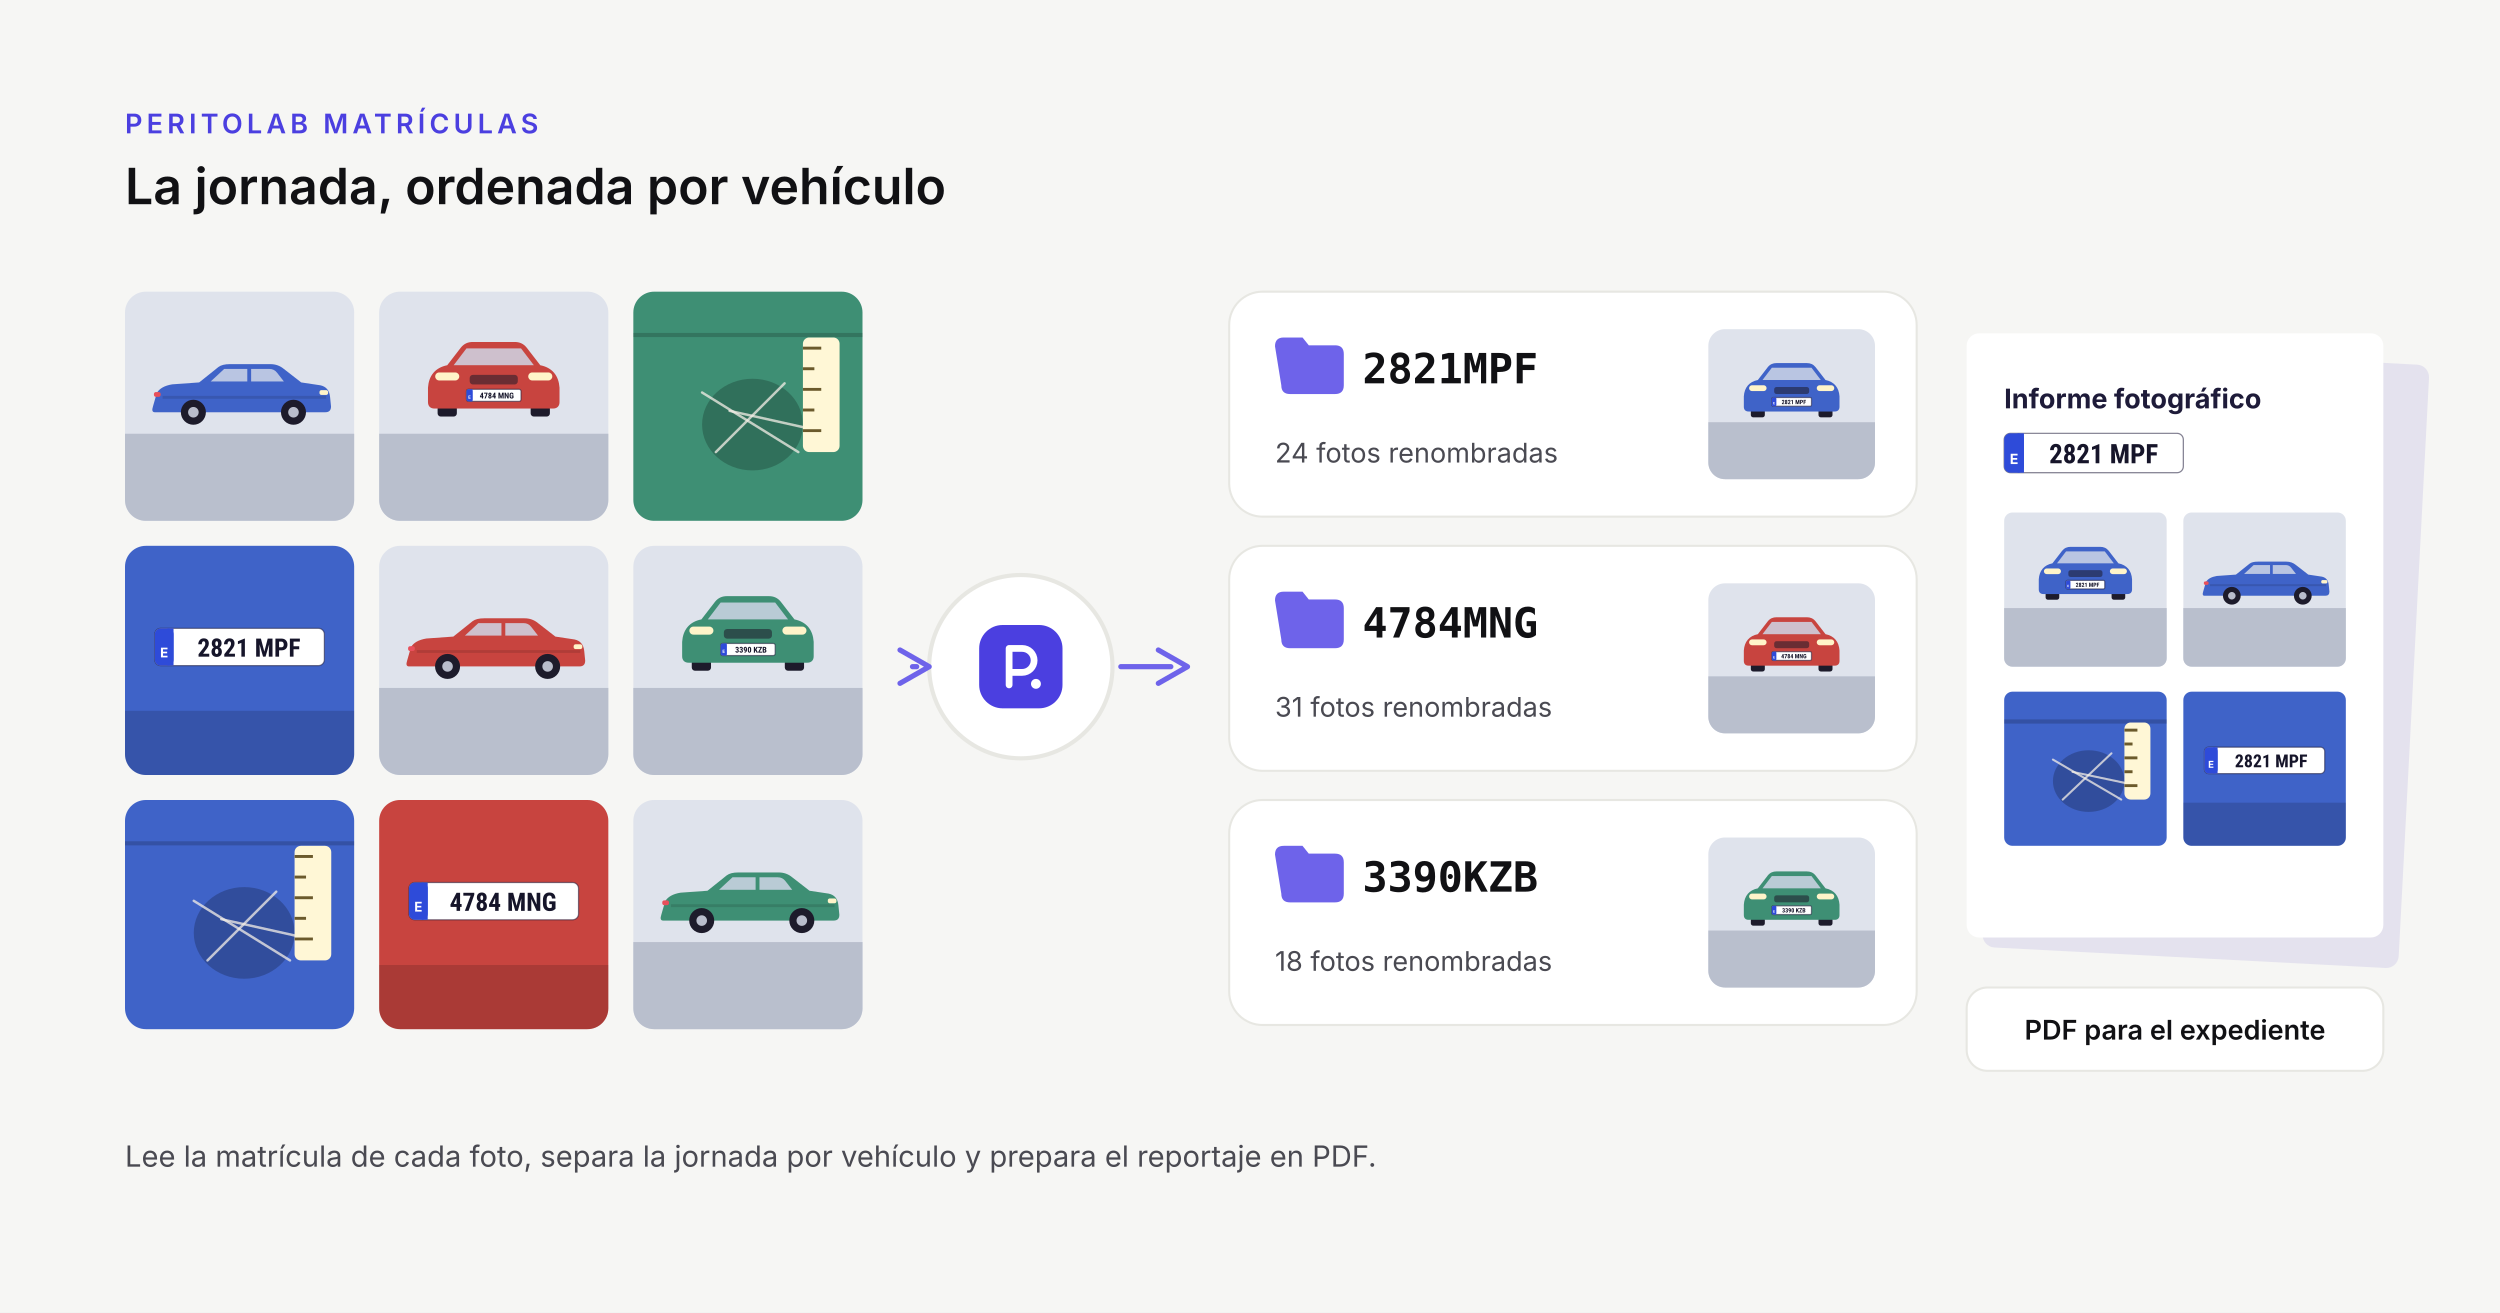
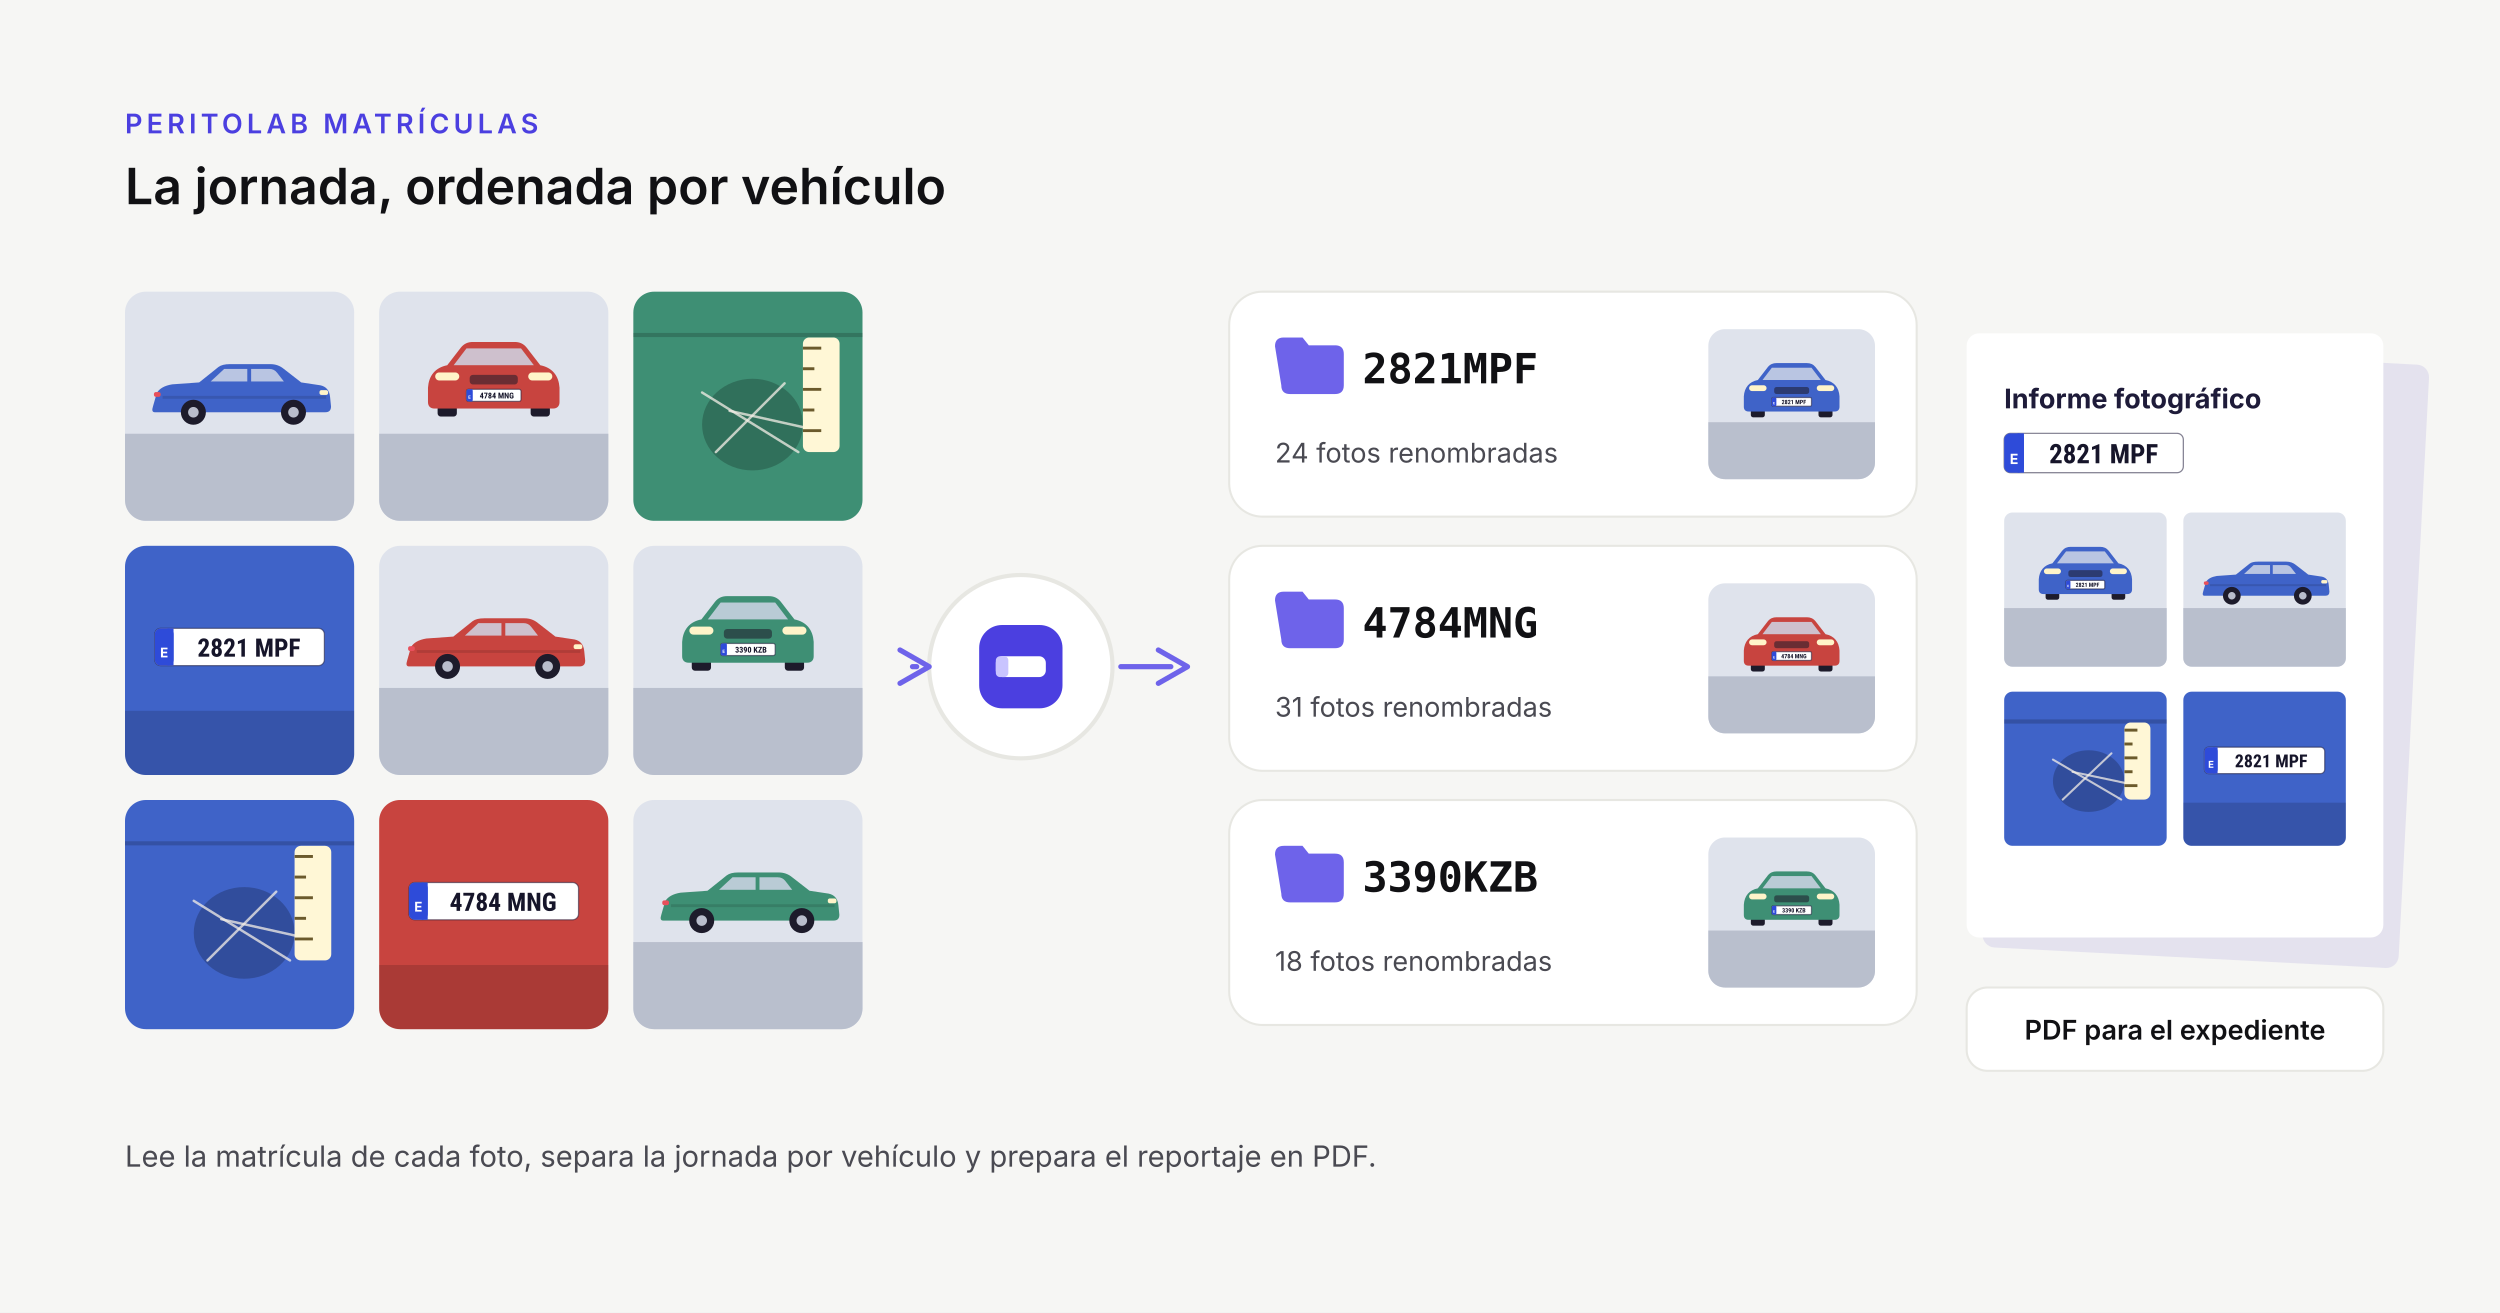
<svg xmlns="http://www.w3.org/2000/svg" viewBox="0 0 1200 630" width="1200" height="630" role="img" aria-labelledby="t">
  <rect x="0" y="0" width="1200" height="630" rx="0" fill="#f6f6f4" />
  <text x="60" y="64" font-family="Segoe UI, Inter, -apple-system, system-ui, sans-serif" font-size="13" font-weight="600" fill="#4b3fe0" text-anchor="start" letter-spacing="2">PERITOLAB MATRÍCULAS</text>
  <text x="60" y="98" font-family="Segoe UI, Inter, -apple-system, system-ui, sans-serif" font-size="24" font-weight="600" fill="#111114" text-anchor="start">La jornada, ordenada por vehículo</text>
  <g>
    <clipPath id="c99453453">
      <rect x="60" y="140" width="110" height="110" rx="10" />
    </clipPath>
    <g clip-path="url(#c99453453)">
      <rect x="60" y="140" width="110" height="110" rx="0" fill="#dfe3ec" />
      <rect x="60" y="208.2" width="110" height="41.8" rx="0" fill="#b9bfcd" />
      <g transform="translate(68.8,169.7) scale(0.462)">
        <path d="M10,55 L14,41 Q18,34 30,32 L58,30 L78,14 Q82,11 90,11 L132,11 Q140,11 146,16 L164,30 L184,33 Q193,35 194,45 L195,55 Q195,61 189,61 L12,61 Q8,61 10,55 Z" fill="#3f63c8" />
        <path d="M84,16 L108,16 L108,29 L70,29 Z M112,16 L131,16 Q136,16 139,20 L146,29 L112,29 Z" fill="#cfd6e6" fill-opacity=".85" />
        <rect x="20" y="44" width="170" height="3" fill="#000" fill-opacity=".12" />
        <rect x="183" y="38" width="9" height="5" rx="2" fill="#fff4c9" />
        <rect x="11" y="40" width="7" height="5" rx="2" fill="#e8505b" />
        <circle cx="52" cy="61" r="13" fill="#1d1b2b" />
        <circle cx="52" cy="61" r="5.5" fill="#b9bdcc" />
        <circle cx="156" cy="61" r="13" fill="#1d1b2b" />
        <circle cx="156" cy="61" r="5.5" fill="#b9bdcc" />
      </g>
    </g>
  </g>
  <g>
    <clipPath id="c20248628">
      <rect x="182" y="140" width="110" height="110" rx="10" />
    </clipPath>
    <g clip-path="url(#c20248628)">
      <rect x="182" y="140" width="110" height="110" rx="0" fill="#dfe3ec" />
      <rect x="182" y="208.2" width="110" height="41.8" rx="0" fill="#b9bfcd" />
      <g transform="translate(198.5,157.6) scale(0.385)">
        <rect x="30" y="96" width="24" height="14" rx="4" fill="#1d1b2b" />
        <rect x="146" y="96" width="24" height="14" rx="4" fill="#1d1b2b" />
        <path d="M18,74 C19,59 27,49 42,46 L59,24 C63,19 68,17 74,17 H126 C132,17 137,19 141,24 L158,46 C173,49 181,59 182,74 V92 C182,97 179,100 174,100 H26 C21,100 18,97 18,92 Z" fill="#c8443f" />
        <path d="M66,25 H134 L150,46 H50 Z" fill="#cfd6e6" fill-opacity=".85" />
        <rect x="27" y="55" width="30" height="10" rx="5" fill="#fff4c9" />
        <rect x="143" y="55" width="30" height="10" rx="5" fill="#fff4c9" />
        <rect x="70" y="58" width="60" height="12" rx="4" fill="#1d1b2b" fill-opacity=".55" />
      </g>
      <g>
        <rect x="223.91" y="186.86" width="26.18" height="5.8" rx="0.928" fill="#ffffff" stroke="#1e1b39" stroke-opacity=".55" stroke-width="0.6" />
        <rect x="223.91" y="186.86" width="2.9" height="5.8" rx="0.928" fill="#2e4bd9" />
        <rect x="225.882" y="186.86" width="0.928" height="5.8" rx="0" fill="#2e4bd9" />
        <text x="225.36" y="191.384" font-family="Segoe UI, Inter, -apple-system, system-ui, sans-serif" font-size="2.088" font-weight="700" fill="#ffffff" text-anchor="middle">E</text>
        <text x="238.45" y="191.268" font-family="Bahnschrift, 'Arial Narrow', 'Roboto Condensed', Arial, sans-serif" font-size="3.9" font-weight="700" fill="#16152a" text-anchor="middle">4784 MNG</text>
      </g>
    </g>
  </g>
  <g>
    <clipPath id="c34601968">
      <rect x="304" y="140" width="110" height="110" rx="10" />
    </clipPath>
    <g clip-path="url(#c34601968)">
      <rect x="304" y="140" width="110" height="110" rx="0" fill="#3e8f74" />
      <rect x="304" y="159.8" width="110" height="2" rx="0" fill="#000" fill-opacity=".18" />
      <ellipse cx="361.2" cy="203.8" rx="24.2" ry="22.0" fill="#000" fill-opacity=".22" />
      <path d="M337.0,188.4 L383.2,217.0" stroke="#f4efe6" stroke-opacity=".75" stroke-width="1.2" stroke-linecap="round" />
      <path d="M343.6,217.0 L376.6,184.0" stroke="#f4efe6" stroke-opacity=".75" stroke-width="1.2" stroke-linecap="round" />
      <path d="M350.2,197.2 L389.8,206.0" stroke="#f4efe6" stroke-opacity=".75" stroke-width="1.2" stroke-linecap="round" />
      <rect x="385.4" y="162.0" width="17.6" height="55.0" rx="3" fill="#fff7d6" />
      <rect x="385.4" y="166.4" width="8.8" height="1.4" rx="0" fill="#6b5a2c" />
      <rect x="385.4" y="176.3" width="5.5" height="1.4" rx="0" fill="#6b5a2c" />
      <rect x="385.4" y="186.2" width="8.8" height="1.4" rx="0" fill="#6b5a2c" />
      <rect x="385.4" y="196.1" width="5.5" height="1.4" rx="0" fill="#6b5a2c" />
      <rect x="385.4" y="206.0" width="8.8" height="1.4" rx="0" fill="#6b5a2c" />
    </g>
  </g>
  <g>
    <clipPath id="c34782325">
      <rect x="60" y="262" width="110" height="110" rx="10" />
    </clipPath>
    <g clip-path="url(#c34782325)">
      <rect x="60" y="262" width="110" height="110" rx="0" fill="#3f63c8" />
      <rect x="60" y="341.2" width="110" height="30.8" rx="0" fill="#000" fill-opacity=".15" />
      <g>
        <rect x="74.3" y="301.6" width="81.4" height="17.9" rx="2.864" fill="#ffffff" stroke="#1e1b39" stroke-opacity=".55" stroke-width="0.6" />
        <rect x="74.3" y="301.6" width="9.0" height="17.9" rx="2.864" fill="#2e4bd9" />
        <rect x="80.436" y="301.6" width="2.864" height="17.9" rx="0" fill="#2e4bd9" />
        <text x="78.8" y="315.562" font-family="Segoe UI, Inter, -apple-system, system-ui, sans-serif" font-size="6.444" font-weight="700" fill="#ffffff" text-anchor="middle">E</text>
        <text x="119.5" y="315.204" font-family="Bahnschrift, 'Arial Narrow', 'Roboto Condensed', Arial, sans-serif" font-size="12.2" font-weight="700" fill="#16152a" text-anchor="middle">2821 MPF</text>
      </g>
    </g>
  </g>
  <g>
    <clipPath id="c72209414">
      <rect x="182" y="262" width="110" height="110" rx="10" />
    </clipPath>
    <g clip-path="url(#c72209414)">
      <rect x="182" y="262" width="110" height="110" rx="0" fill="#dfe3ec" />
      <rect x="182" y="330.2" width="110" height="41.8" rx="0" fill="#b9bfcd" />
      <g transform="translate(190.8,291.7) scale(0.462)">
        <path d="M10,55 L14,41 Q18,34 30,32 L58,30 L78,14 Q82,11 90,11 L132,11 Q140,11 146,16 L164,30 L184,33 Q193,35 194,45 L195,55 Q195,61 189,61 L12,61 Q8,61 10,55 Z" fill="#c8443f" />
        <path d="M84,16 L108,16 L108,29 L70,29 Z M112,16 L131,16 Q136,16 139,20 L146,29 L112,29 Z" fill="#cfd6e6" fill-opacity=".85" />
        <rect x="20" y="44" width="170" height="3" fill="#000" fill-opacity=".12" />
        <rect x="183" y="38" width="9" height="5" rx="2" fill="#fff4c9" />
        <rect x="11" y="40" width="7" height="5" rx="2" fill="#e8505b" />
        <circle cx="52" cy="61" r="13" fill="#1d1b2b" />
        <circle cx="52" cy="61" r="5.5" fill="#b9bdcc" />
        <circle cx="156" cy="61" r="13" fill="#1d1b2b" />
        <circle cx="156" cy="61" r="5.5" fill="#b9bdcc" />
      </g>
    </g>
  </g>
  <g>
    <clipPath id="c31696455">
      <rect x="304" y="262" width="110" height="110" rx="10" />
    </clipPath>
    <g clip-path="url(#c31696455)">
      <rect x="304" y="262" width="110" height="110" rx="0" fill="#dfe3ec" />
      <rect x="304" y="330.2" width="110" height="41.8" rx="0" fill="#b9bfcd" />
      <g transform="translate(320.5,279.6) scale(0.385)">
        <rect x="30" y="96" width="24" height="14" rx="4" fill="#1d1b2b" />
        <rect x="146" y="96" width="24" height="14" rx="4" fill="#1d1b2b" />
        <path d="M18,74 C19,59 27,49 42,46 L59,24 C63,19 68,17 74,17 H126 C132,17 137,19 141,24 L158,46 C173,49 181,59 182,74 V92 C182,97 179,100 174,100 H26 C21,100 18,97 18,92 Z" fill="#3e8f74" />
        <path d="M66,25 H134 L150,46 H50 Z" fill="#cfd6e6" fill-opacity=".85" />
        <rect x="27" y="55" width="30" height="10" rx="5" fill="#fff4c9" />
        <rect x="143" y="55" width="30" height="10" rx="5" fill="#fff4c9" />
        <rect x="70" y="58" width="60" height="12" rx="4" fill="#1d1b2b" fill-opacity=".55" />
      </g>
      <g>
        <rect x="345.91" y="308.86" width="26.18" height="5.8" rx="0.928" fill="#ffffff" stroke="#1e1b39" stroke-opacity=".55" stroke-width="0.6" />
        <rect x="345.91" y="308.86" width="2.9" height="5.8" rx="0.928" fill="#2e4bd9" />
        <rect x="347.882" y="308.86" width="0.928" height="5.8" rx="0" fill="#2e4bd9" />
        <text x="347.36" y="313.384" font-family="Segoe UI, Inter, -apple-system, system-ui, sans-serif" font-size="2.088" font-weight="700" fill="#ffffff" text-anchor="middle">E</text>
        <text x="360.45" y="313.268" font-family="Bahnschrift, 'Arial Narrow', 'Roboto Condensed', Arial, sans-serif" font-size="3.9" font-weight="700" fill="#16152a" text-anchor="middle">3390 KZB</text>
      </g>
    </g>
  </g>
  <g>
    <clipPath id="c73069438">
      <rect x="60" y="384" width="110" height="110" rx="10" />
    </clipPath>
    <g clip-path="url(#c73069438)">
      <rect x="60" y="384" width="110" height="110" rx="0" fill="#3f63c8" />
      <rect x="60" y="403.8" width="110" height="2" rx="0" fill="#000" fill-opacity=".18" />
      <ellipse cx="117.2" cy="447.8" rx="24.2" ry="22.0" fill="#000" fill-opacity=".22" />
      <path d="M93.0,432.4 L139.2,461.0" stroke="#f4efe6" stroke-opacity=".75" stroke-width="1.2" stroke-linecap="round" />
      <path d="M99.6,461.0 L132.6,428.0" stroke="#f4efe6" stroke-opacity=".75" stroke-width="1.2" stroke-linecap="round" />
      <path d="M106.2,441.2 L145.8,450.0" stroke="#f4efe6" stroke-opacity=".75" stroke-width="1.2" stroke-linecap="round" />
      <rect x="141.4" y="406.0" width="17.6" height="55.0" rx="3" fill="#fff7d6" />
      <rect x="141.4" y="410.4" width="8.8" height="1.4" rx="0" fill="#6b5a2c" />
      <rect x="141.4" y="420.3" width="5.5" height="1.4" rx="0" fill="#6b5a2c" />
      <rect x="141.4" y="430.2" width="8.8" height="1.4" rx="0" fill="#6b5a2c" />
      <rect x="141.4" y="440.1" width="5.5" height="1.4" rx="0" fill="#6b5a2c" />
      <rect x="141.4" y="450.0" width="8.8" height="1.4" rx="0" fill="#6b5a2c" />
    </g>
  </g>
  <g>
    <clipPath id="c23409320">
      <rect x="182" y="384" width="110" height="110" rx="10" />
    </clipPath>
    <g clip-path="url(#c23409320)">
      <rect x="182" y="384" width="110" height="110" rx="0" fill="#c8443f" />
      <rect x="182" y="463.2" width="110" height="30.8" rx="0" fill="#000" fill-opacity=".15" />
      <g>
        <rect x="196.3" y="423.6" width="81.4" height="17.9" rx="2.864" fill="#ffffff" stroke="#1e1b39" stroke-opacity=".55" stroke-width="0.6" />
        <rect x="196.3" y="423.6" width="9.0" height="17.9" rx="2.864" fill="#2e4bd9" />
        <rect x="202.436" y="423.6" width="2.864" height="17.9" rx="0" fill="#2e4bd9" />
        <text x="200.8" y="437.562" font-family="Segoe UI, Inter, -apple-system, system-ui, sans-serif" font-size="6.444" font-weight="700" fill="#ffffff" text-anchor="middle">E</text>
        <text x="241.5" y="437.204" font-family="Bahnschrift, 'Arial Narrow', 'Roboto Condensed', Arial, sans-serif" font-size="12.2" font-weight="700" fill="#16152a" text-anchor="middle">4784 MNG</text>
      </g>
    </g>
  </g>
  <g>
    <clipPath id="c110723">
      <rect x="304" y="384" width="110" height="110" rx="10" />
    </clipPath>
    <g clip-path="url(#c110723)">
      <rect x="304" y="384" width="110" height="110" rx="0" fill="#dfe3ec" />
      <rect x="304" y="452.2" width="110" height="41.8" rx="0" fill="#b9bfcd" />
      <g transform="translate(312.8,413.7) scale(0.462)">
        <path d="M10,55 L14,41 Q18,34 30,32 L58,30 L78,14 Q82,11 90,11 L132,11 Q140,11 146,16 L164,30 L184,33 Q193,35 194,45 L195,55 Q195,61 189,61 L12,61 Q8,61 10,55 Z" fill="#3e8f74" />
        <path d="M84,16 L108,16 L108,29 L70,29 Z M112,16 L131,16 Q136,16 139,20 L146,29 L112,29 Z" fill="#cfd6e6" fill-opacity=".85" />
        <rect x="20" y="44" width="170" height="3" fill="#000" fill-opacity=".12" />
        <rect x="183" y="38" width="9" height="5" rx="2" fill="#fff4c9" />
        <rect x="11" y="40" width="7" height="5" rx="2" fill="#e8505b" />
        <circle cx="52" cy="61" r="13" fill="#1d1b2b" />
        <circle cx="52" cy="61" r="5.5" fill="#b9bdcc" />
        <circle cx="156" cy="61" r="13" fill="#1d1b2b" />
        <circle cx="156" cy="61" r="5.5" fill="#b9bdcc" />
      </g>
    </g>
  </g>
  <circle cx="490" cy="320" r="44" fill="#ffffff" stroke="#e7e7e2" stroke-width="2" />
-   <g transform="translate(470,300) scale(1.25)">
-     <rect width="32" height="32" rx="9" fill="#4b3fe0" />
-     <path d="M11.5 23V9h5a4.6 4.6 0 0 1 0 9.2h-5" fill="none" stroke="#fff" stroke-width="2.6" stroke-linecap="round" stroke-linejoin="round" />
-     <circle cx="21.8" cy="22.6" r="1.9" fill="#fff" />
+   <g transform="translate(470,300) scale(2)">
+     <rect width="20" height="20" rx="5.5" fill="#4b3fe0" />
+     <rect x="4" y="7.5" width="12" height="5" rx="1.6" fill="#fff" />
+     <rect x="4" y="7.5" width="3" height="5" rx="1" fill="#c9c4ff" />
  </g>
  <path d="M440,320 H438" stroke="#6e63ea" stroke-width="2.5" stroke-linecap="round" />
  <path d="M432,312 L446,320 L432,328" fill="none" stroke="#6e63ea" stroke-width="2.5" stroke-linecap="round" stroke-linejoin="round" />
  <path d="M538,320 H562" stroke="#6e63ea" stroke-width="2.5" stroke-linecap="round" />
  <path d="M556,312 L570,320 L556,328" fill="none" stroke="#6e63ea" stroke-width="2.5" stroke-linecap="round" stroke-linejoin="round" />
  <rect x="590" y="140" width="330" height="108" rx="16" fill="#ffffff" stroke="#e7e7e2" />
  <path d="M612,166.212 q0,-4.212 4.212,-4.212 h9.0 l3.0,3.744 h12.6 q4.212,0 4.212,4.212 v14.976 q0,4.212 -4.212,4.212 h-21.576 q-4.212,0 -4.212,-4.212 z" fill="#6e63ea" />
  <text x="654" y="184" font-family="Cascadia Mono, Consolas, ui-monospace, monospace" font-size="20" font-weight="600" fill="#111114" text-anchor="start">2821MPF</text>
  <text x="612" y="222" font-family="Segoe UI, Inter, -apple-system, system-ui, sans-serif" font-size="13" font-weight="400" fill="#4a4a52" text-anchor="start">24 fotos renombradas</text>
  <g>
    <clipPath id="c47695803">
      <rect x="820" y="158" width="80" height="72" rx="8" />
    </clipPath>
    <g clip-path="url(#c47695803)">
      <rect x="820" y="158" width="80" height="72" rx="0" fill="#dfe3ec" />
      <rect x="820" y="202.64" width="80" height="27.36" rx="0" fill="#b9bfcd" />
      <g transform="translate(832.0,169.52) scale(0.28)">
        <rect x="30" y="96" width="24" height="14" rx="4" fill="#1d1b2b" />
        <rect x="146" y="96" width="24" height="14" rx="4" fill="#1d1b2b" />
        <path d="M18,74 C19,59 27,49 42,46 L59,24 C63,19 68,17 74,17 H126 C132,17 137,19 141,24 L158,46 C173,49 181,59 182,74 V92 C182,97 179,100 174,100 H26 C21,100 18,97 18,92 Z" fill="#3f63c8" />
        <path d="M66,25 H134 L150,46 H50 Z" fill="#cfd6e6" fill-opacity=".85" />
        <rect x="27" y="55" width="30" height="10" rx="5" fill="#fff4c9" />
        <rect x="143" y="55" width="30" height="10" rx="5" fill="#fff4c9" />
        <rect x="70" y="58" width="60" height="12" rx="4" fill="#1d1b2b" fill-opacity=".55" />
      </g>
      <g>
        <rect x="850.48" y="190.8" width="19.04" height="4.2" rx="0.672" fill="#ffffff" stroke="#1e1b39" stroke-opacity=".55" stroke-width="0.6" />
        <rect x="850.48" y="190.8" width="2.1" height="4.2" rx="0.672" fill="#2e4bd9" />
        <rect x="851.908" y="190.8" width="0.672" height="4.2" rx="0" fill="#2e4bd9" />
        <text x="851.53" y="194.076" font-family="Segoe UI, Inter, -apple-system, system-ui, sans-serif" font-size="1.512" font-weight="700" fill="#ffffff" text-anchor="middle">E</text>
        <text x="861.05" y="193.992" font-family="Bahnschrift, 'Arial Narrow', 'Roboto Condensed', Arial, sans-serif" font-size="2.9" font-weight="700" fill="#16152a" text-anchor="middle">2821 MPF</text>
      </g>
    </g>
  </g>
  <rect x="590" y="262" width="330" height="108" rx="16" fill="#ffffff" stroke="#e7e7e2" />
  <path d="M612,288.212 q0,-4.212 4.212,-4.212 h9.0 l3.0,3.744 h12.6 q4.212,0 4.212,4.212 v14.976 q0,4.212 -4.212,4.212 h-21.576 q-4.212,0 -4.212,-4.212 z" fill="#6e63ea" />
  <text x="654" y="306" font-family="Cascadia Mono, Consolas, ui-monospace, monospace" font-size="20" font-weight="600" fill="#111114" text-anchor="start">4784MNG</text>
  <text x="612" y="344" font-family="Segoe UI, Inter, -apple-system, system-ui, sans-serif" font-size="13" font-weight="400" fill="#4a4a52" text-anchor="start">31 fotos renombradas</text>
  <g>
    <clipPath id="c48937521">
      <rect x="820" y="280" width="80" height="72" rx="8" />
    </clipPath>
    <g clip-path="url(#c48937521)">
      <rect x="820" y="280" width="80" height="72" rx="0" fill="#dfe3ec" />
      <rect x="820" y="324.64" width="80" height="27.36" rx="0" fill="#b9bfcd" />
      <g transform="translate(832.0,291.52) scale(0.28)">
        <rect x="30" y="96" width="24" height="14" rx="4" fill="#1d1b2b" />
        <rect x="146" y="96" width="24" height="14" rx="4" fill="#1d1b2b" />
        <path d="M18,74 C19,59 27,49 42,46 L59,24 C63,19 68,17 74,17 H126 C132,17 137,19 141,24 L158,46 C173,49 181,59 182,74 V92 C182,97 179,100 174,100 H26 C21,100 18,97 18,92 Z" fill="#c8443f" />
        <path d="M66,25 H134 L150,46 H50 Z" fill="#cfd6e6" fill-opacity=".85" />
        <rect x="27" y="55" width="30" height="10" rx="5" fill="#fff4c9" />
        <rect x="143" y="55" width="30" height="10" rx="5" fill="#fff4c9" />
        <rect x="70" y="58" width="60" height="12" rx="4" fill="#1d1b2b" fill-opacity=".55" />
      </g>
      <g>
        <rect x="850.48" y="312.8" width="19.04" height="4.2" rx="0.672" fill="#ffffff" stroke="#1e1b39" stroke-opacity=".55" stroke-width="0.6" />
        <rect x="850.48" y="312.8" width="2.1" height="4.2" rx="0.672" fill="#2e4bd9" />
        <rect x="851.908" y="312.8" width="0.672" height="4.2" rx="0" fill="#2e4bd9" />
        <text x="851.53" y="316.076" font-family="Segoe UI, Inter, -apple-system, system-ui, sans-serif" font-size="1.512" font-weight="700" fill="#ffffff" text-anchor="middle">E</text>
        <text x="861.05" y="315.992" font-family="Bahnschrift, 'Arial Narrow', 'Roboto Condensed', Arial, sans-serif" font-size="2.9" font-weight="700" fill="#16152a" text-anchor="middle">4784 MNG</text>
      </g>
    </g>
  </g>
  <rect x="590" y="384" width="330" height="108" rx="16" fill="#ffffff" stroke="#e7e7e2" />
  <path d="M612,410.212 q0,-4.212 4.212,-4.212 h9.0 l3.0,3.744 h12.6 q4.212,0 4.212,4.212 v14.976 q0,4.212 -4.212,4.212 h-21.576 q-4.212,0 -4.212,-4.212 z" fill="#6e63ea" />
  <text x="654" y="428" font-family="Cascadia Mono, Consolas, ui-monospace, monospace" font-size="20" font-weight="600" fill="#111114" text-anchor="start">3390KZB</text>
  <text x="612" y="466" font-family="Segoe UI, Inter, -apple-system, system-ui, sans-serif" font-size="13" font-weight="400" fill="#4a4a52" text-anchor="start">18 fotos renombradas</text>
  <g>
    <clipPath id="c54436914">
      <rect x="820" y="402" width="80" height="72" rx="8" />
    </clipPath>
    <g clip-path="url(#c54436914)">
      <rect x="820" y="402" width="80" height="72" rx="0" fill="#dfe3ec" />
      <rect x="820" y="446.64" width="80" height="27.36" rx="0" fill="#b9bfcd" />
      <g transform="translate(832.0,413.52) scale(0.28)">
        <rect x="30" y="96" width="24" height="14" rx="4" fill="#1d1b2b" />
        <rect x="146" y="96" width="24" height="14" rx="4" fill="#1d1b2b" />
        <path d="M18,74 C19,59 27,49 42,46 L59,24 C63,19 68,17 74,17 H126 C132,17 137,19 141,24 L158,46 C173,49 181,59 182,74 V92 C182,97 179,100 174,100 H26 C21,100 18,97 18,92 Z" fill="#3e8f74" />
        <path d="M66,25 H134 L150,46 H50 Z" fill="#cfd6e6" fill-opacity=".85" />
        <rect x="27" y="55" width="30" height="10" rx="5" fill="#fff4c9" />
        <rect x="143" y="55" width="30" height="10" rx="5" fill="#fff4c9" />
        <rect x="70" y="58" width="60" height="12" rx="4" fill="#1d1b2b" fill-opacity=".55" />
      </g>
      <g>
        <rect x="850.48" y="434.8" width="19.04" height="4.2" rx="0.672" fill="#ffffff" stroke="#1e1b39" stroke-opacity=".55" stroke-width="0.6" />
        <rect x="850.48" y="434.8" width="2.1" height="4.2" rx="0.672" fill="#2e4bd9" />
        <rect x="851.908" y="434.8" width="0.672" height="4.2" rx="0" fill="#2e4bd9" />
        <text x="851.53" y="438.076" font-family="Segoe UI, Inter, -apple-system, system-ui, sans-serif" font-size="1.512" font-weight="700" fill="#ffffff" text-anchor="middle">E</text>
        <text x="861.05" y="437.992" font-family="Bahnschrift, 'Arial Narrow', 'Roboto Condensed', Arial, sans-serif" font-size="2.9" font-weight="700" fill="#16152a" text-anchor="middle">3390 KZB</text>
      </g>
    </g>
  </g>
  <g transform="rotate(3 1060 330)">
    <rect x="958" y="170" width="200" height="290" rx="6" fill="#e4e2ee" />
  </g>
  <rect x="944" y="160" width="200" height="290" rx="6" fill="#ffffff" />
  <text x="962" y="196" font-family="Segoe UI, Inter, -apple-system, system-ui, sans-serif" font-size="13" font-weight="700" fill="#1e1b39" text-anchor="start">Informe fotográfico</text>
  <g>
    <rect x="962" y="208" width="86" height="18.9" rx="3.024" fill="#ffffff" stroke="#1e1b39" stroke-opacity=".55" stroke-width="0.6" />
    <rect x="962" y="208" width="9.5" height="18.9" rx="3.024" fill="#2e4bd9" />
    <rect x="968.476" y="208" width="3.024" height="18.9" rx="0" fill="#2e4bd9" />
    <text x="966.75" y="222.742" font-family="Segoe UI, Inter, -apple-system, system-ui, sans-serif" font-size="6.804" font-weight="700" fill="#ffffff" text-anchor="middle">E</text>
    <text x="1009.75" y="222.364" font-family="Bahnschrift, 'Arial Narrow', 'Roboto Condensed', Arial, sans-serif" font-size="12.9" font-weight="700" fill="#16152a" text-anchor="middle">2821 MPF</text>
  </g>
  <g>
    <clipPath id="c5153347">
      <rect x="962" y="246" width="78" height="74" rx="4" />
    </clipPath>
    <g clip-path="url(#c5153347)">
      <rect x="962" y="246" width="78" height="74" rx="0" fill="#dfe3ec" />
      <rect x="962" y="291.88" width="78" height="28.12" rx="0" fill="#b9bfcd" />
      <g transform="translate(973.7,257.84) scale(0.273)">
        <rect x="30" y="96" width="24" height="14" rx="4" fill="#1d1b2b" />
        <rect x="146" y="96" width="24" height="14" rx="4" fill="#1d1b2b" />
        <path d="M18,74 C19,59 27,49 42,46 L59,24 C63,19 68,17 74,17 H126 C132,17 137,19 141,24 L158,46 C173,49 181,59 182,74 V92 C182,97 179,100 174,100 H26 C21,100 18,97 18,92 Z" fill="#3f63c8" />
        <path d="M66,25 H134 L150,46 H50 Z" fill="#cfd6e6" fill-opacity=".85" />
        <rect x="27" y="55" width="30" height="10" rx="5" fill="#fff4c9" />
        <rect x="143" y="55" width="30" height="10" rx="5" fill="#fff4c9" />
        <rect x="70" y="58" width="60" height="12" rx="4" fill="#1d1b2b" fill-opacity=".55" />
      </g>
      <g>
        <rect x="991.718" y="278.588" width="18.564" height="4.1" rx="0.656" fill="#ffffff" stroke="#1e1b39" stroke-opacity=".55" stroke-width="0.6" />
        <rect x="991.718" y="278.588" width="2.0" height="4.1" rx="0.656" fill="#2e4bd9" />
        <rect x="993.062" y="278.588" width="0.656" height="4.1" rx="0" fill="#2e4bd9" />
        <text x="992.718" y="281.786" font-family="Segoe UI, Inter, -apple-system, system-ui, sans-serif" font-size="1.476" font-weight="700" fill="#ffffff" text-anchor="middle">E</text>
        <text x="1002" y="281.704" font-family="Bahnschrift, 'Arial Narrow', 'Roboto Condensed', Arial, sans-serif" font-size="2.8" font-weight="700" fill="#16152a" text-anchor="middle">2821 MPF</text>
      </g>
    </g>
  </g>
  <g>
    <clipPath id="c53631731">
      <rect x="1048" y="246" width="78" height="74" rx="4" />
    </clipPath>
    <g clip-path="url(#c53631731)">
      <rect x="1048" y="246" width="78" height="74" rx="0" fill="#dfe3ec" />
      <rect x="1048" y="291.88" width="78" height="28.12" rx="0" fill="#b9bfcd" />
      <g transform="translate(1054.24,265.98) scale(0.3276)">
        <path d="M10,55 L14,41 Q18,34 30,32 L58,30 L78,14 Q82,11 90,11 L132,11 Q140,11 146,16 L164,30 L184,33 Q193,35 194,45 L195,55 Q195,61 189,61 L12,61 Q8,61 10,55 Z" fill="#3f63c8" />
        <path d="M84,16 L108,16 L108,29 L70,29 Z M112,16 L131,16 Q136,16 139,20 L146,29 L112,29 Z" fill="#cfd6e6" fill-opacity=".85" />
        <rect x="20" y="44" width="170" height="3" fill="#000" fill-opacity=".12" />
        <rect x="183" y="38" width="9" height="5" rx="2" fill="#fff4c9" />
        <rect x="11" y="40" width="7" height="5" rx="2" fill="#e8505b" />
        <circle cx="52" cy="61" r="13" fill="#1d1b2b" />
        <circle cx="52" cy="61" r="5.5" fill="#b9bdcc" />
        <circle cx="156" cy="61" r="13" fill="#1d1b2b" />
        <circle cx="156" cy="61" r="5.5" fill="#b9bdcc" />
      </g>
    </g>
  </g>
  <g>
    <clipPath id="c39215773">
      <rect x="962" y="332" width="78" height="74" rx="4" />
    </clipPath>
    <g clip-path="url(#c39215773)">
      <rect x="962" y="332" width="78" height="74" rx="0" fill="#3f63c8" />
      <rect x="962" y="345.32" width="78" height="2" rx="0" fill="#000" fill-opacity=".18" />
      <ellipse cx="1002.56" cy="374.92" rx="17.16" ry="14.8" fill="#000" fill-opacity=".22" />
      <path d="M985.4,364.6 L1018.2,383.8" stroke="#f4efe6" stroke-opacity=".75" stroke-width="1.0" stroke-linecap="round" />
      <path d="M990.1,383.8 L1013.5,361.6" stroke="#f4efe6" stroke-opacity=".75" stroke-width="1.0" stroke-linecap="round" />
      <path d="M994.8,370.5 L1022.8,376.4" stroke="#f4efe6" stroke-opacity=".75" stroke-width="1.0" stroke-linecap="round" />
      <rect x="1019.72" y="346.8" width="12.48" height="37.0" rx="3" fill="#fff7d6" />
      <rect x="1019.72" y="349.76" width="6.24" height="1.4" rx="0" fill="#6b5a2c" />
      <rect x="1019.72" y="356.42" width="3.9" height="1.4" rx="0" fill="#6b5a2c" />
      <rect x="1019.72" y="363.08" width="6.24" height="1.4" rx="0" fill="#6b5a2c" />
      <rect x="1019.72" y="369.74" width="3.9" height="1.4" rx="0" fill="#6b5a2c" />
      <rect x="1019.72" y="376.4" width="6.24" height="1.4" rx="0" fill="#6b5a2c" />
    </g>
  </g>
  <g>
    <clipPath id="c42307552">
      <rect x="1048" y="332" width="78" height="74" rx="4" />
    </clipPath>
    <g clip-path="url(#c42307552)">
      <rect x="1048" y="332" width="78" height="74" rx="0" fill="#3f63c8" />
      <rect x="1048" y="385.28" width="78" height="20.72" rx="0" fill="#000" fill-opacity=".15" />
      <g>
        <rect x="1058.14" y="358.64" width="57.72" height="12.7" rx="2.032" fill="#ffffff" stroke="#1e1b39" stroke-opacity=".55" stroke-width="0.6" />
        <rect x="1058.14" y="358.64" width="6.3" height="12.7" rx="2.032" fill="#2e4bd9" />
        <rect x="1062.408" y="358.64" width="2.032" height="12.7" rx="0" fill="#2e4bd9" />
        <text x="1061.29" y="368.546" font-family="Segoe UI, Inter, -apple-system, system-ui, sans-serif" font-size="4.572" font-weight="700" fill="#ffffff" text-anchor="middle">E</text>
        <text x="1090.15" y="368.292" font-family="Bahnschrift, 'Arial Narrow', 'Roboto Condensed', Arial, sans-serif" font-size="8.6" font-weight="700" fill="#16152a" text-anchor="middle">2821 MPF</text>
      </g>
    </g>
  </g>
  <rect x="944" y="474" width="200" height="40" rx="10" fill="#ffffff" stroke="#e7e7e2" />
  <text x="1044" y="499" font-family="Segoe UI, Inter, -apple-system, system-ui, sans-serif" font-size="13" font-weight="600" fill="#111114" text-anchor="middle">PDF para el expediente</text>
  <text x="60" y="560" font-family="Segoe UI, Inter, -apple-system, system-ui, sans-serif" font-size="14" font-weight="400" fill="#4a4a52" text-anchor="start">Lee la matrícula de cada foto, separa la jornada por vehículo y prepara el reportaje en PDF.</text>
</svg>
